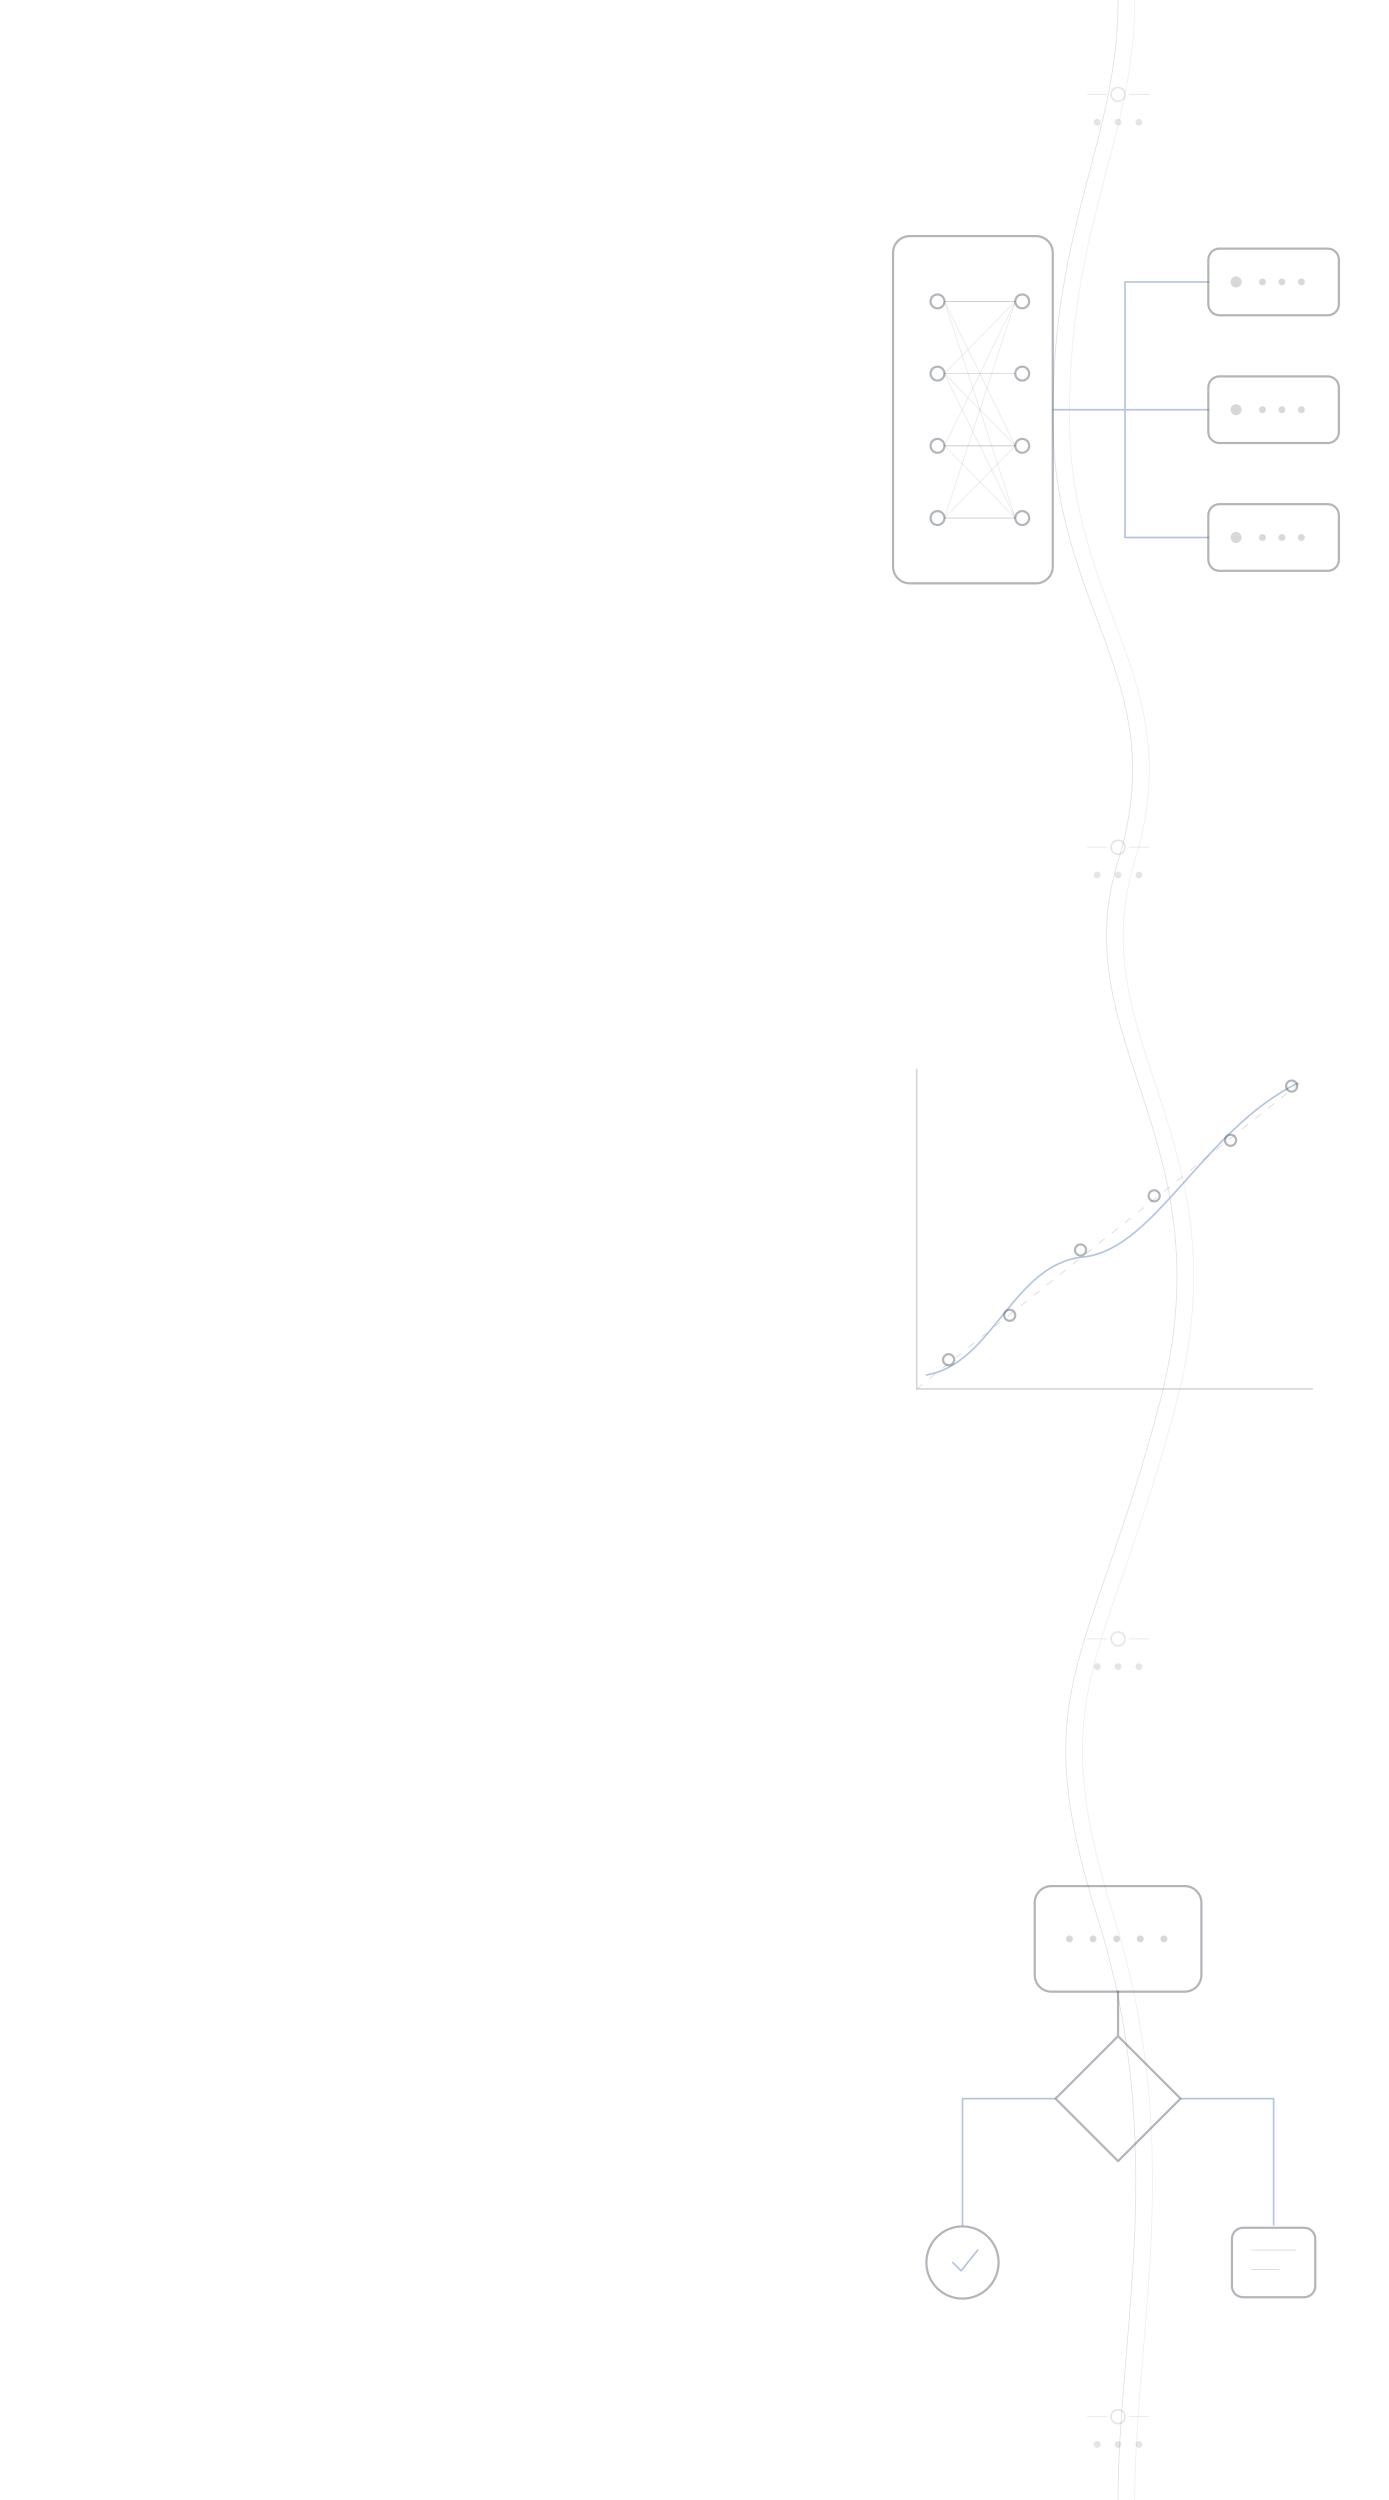
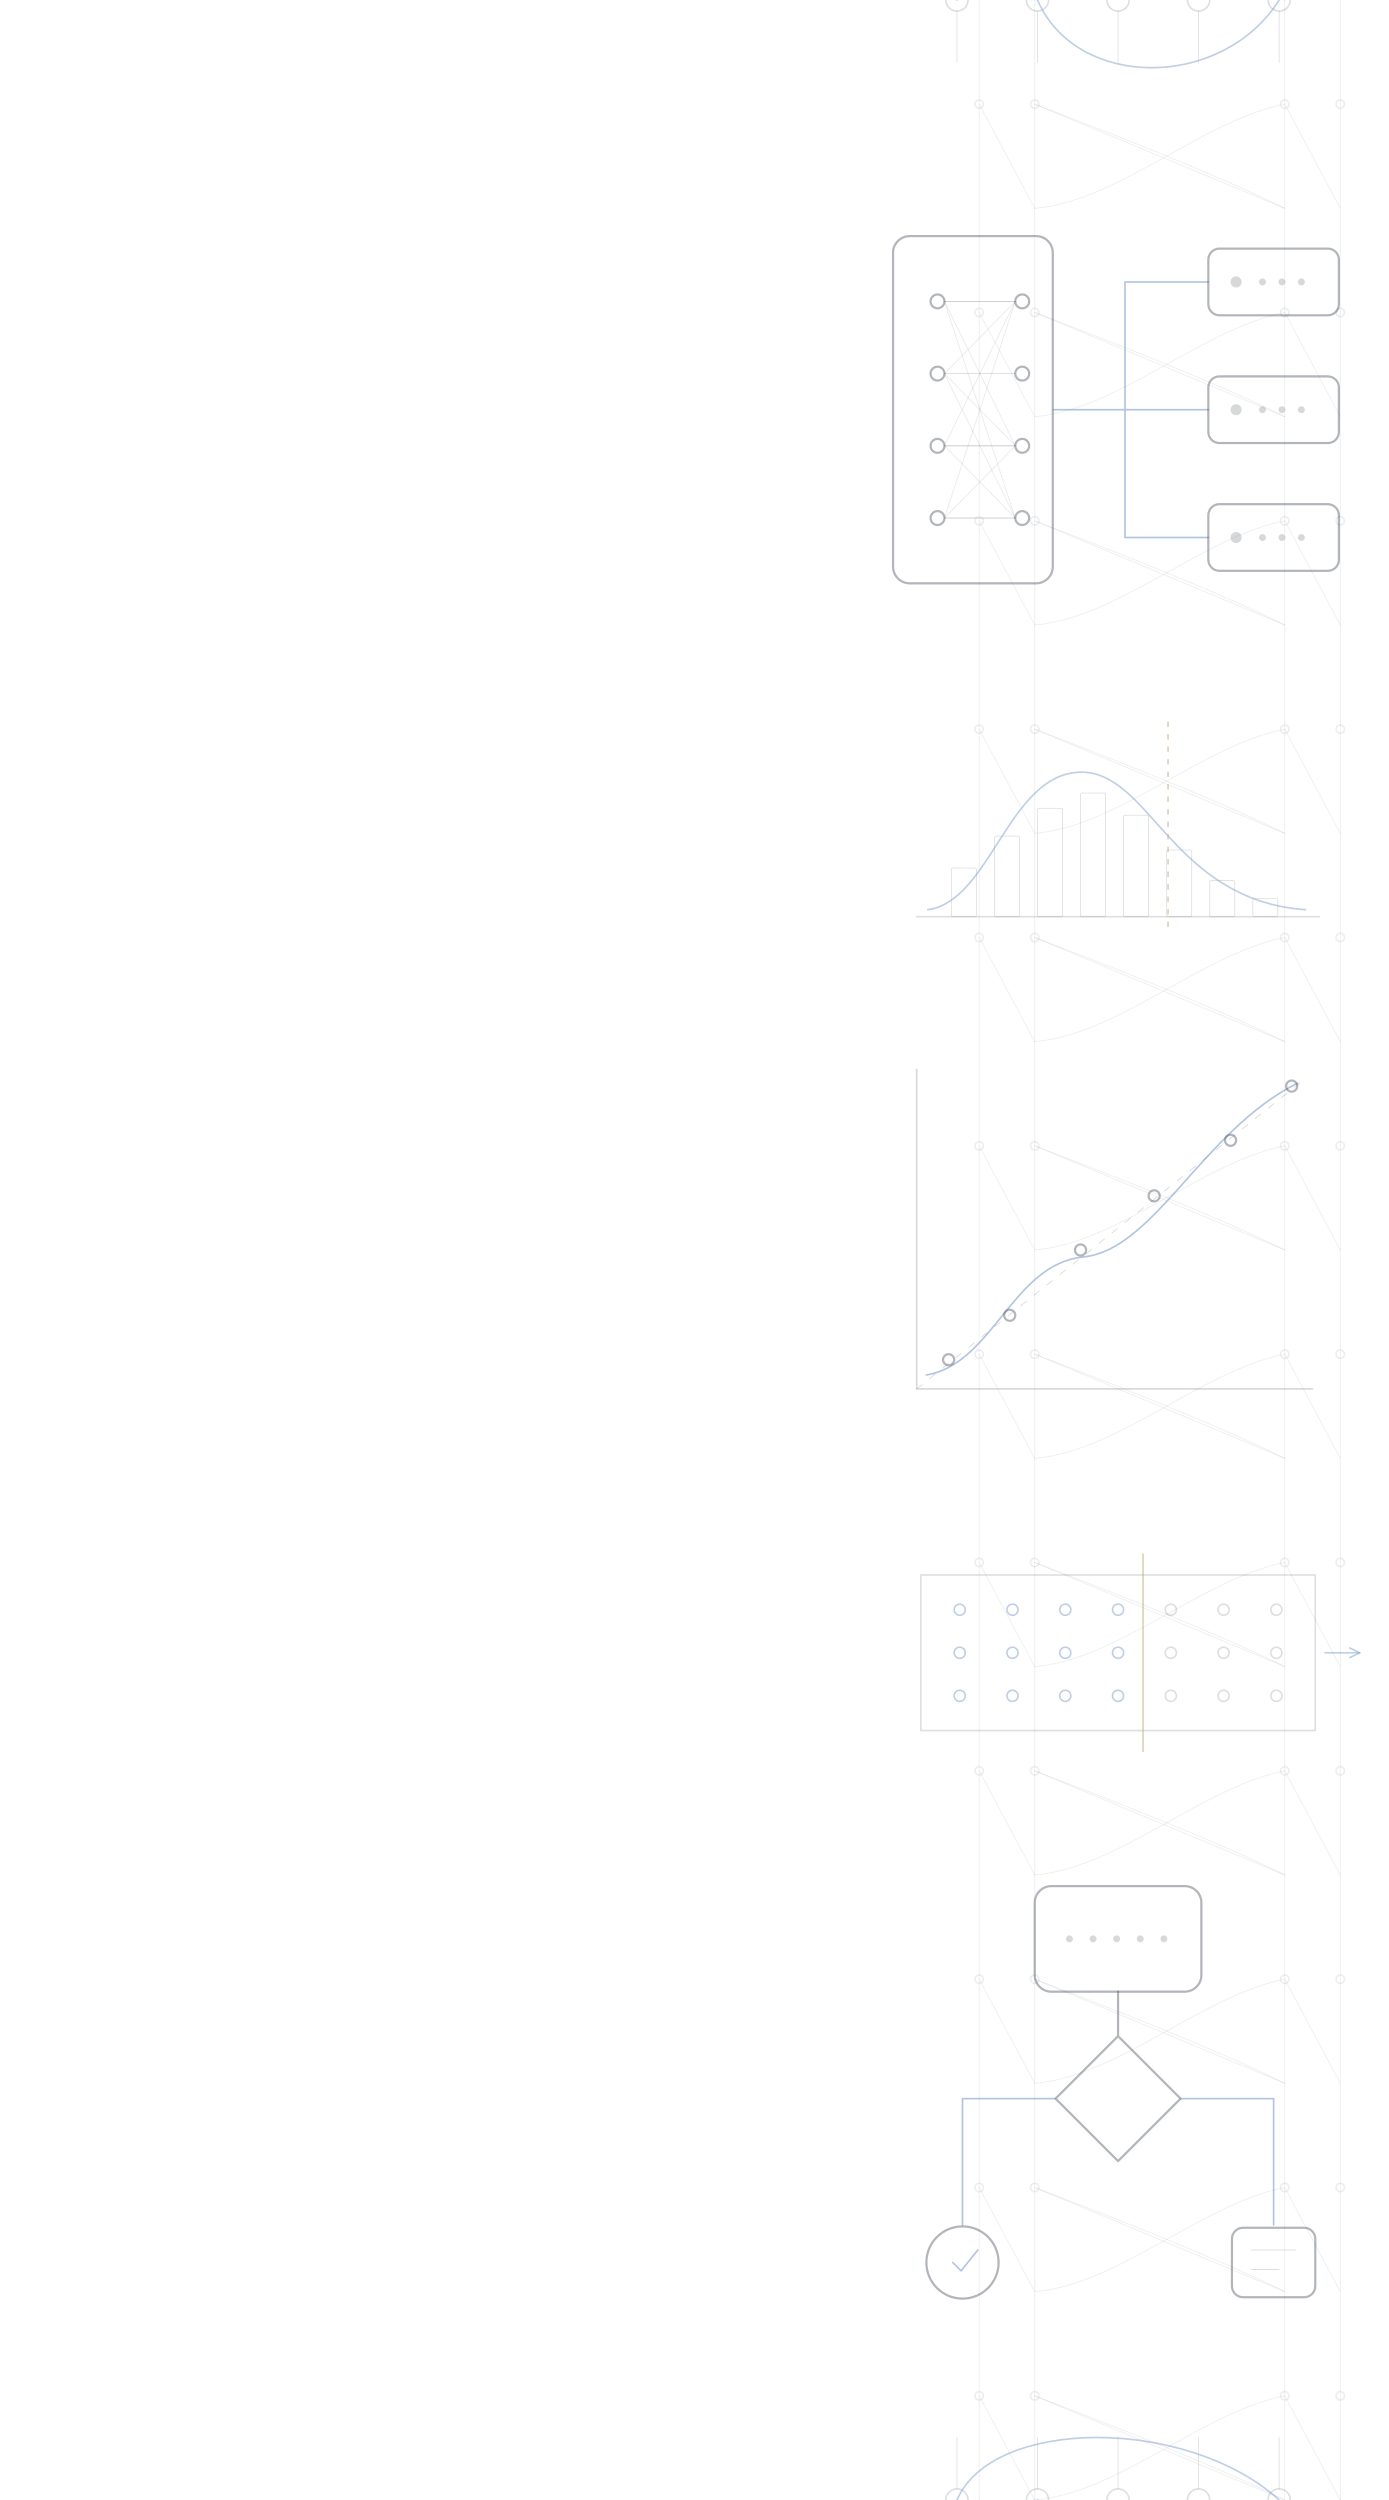
<svg xmlns="http://www.w3.org/2000/svg" width="1000" height="1800" viewBox="0 0 1000 1800" fill="none">
  <style>.art-ink,
.art-ink-soft,
.art-hair,
.art-blue,
.art-gold {
  fill: none;
  vector-effect: non-scaling-stroke;
  stroke-linecap: round;
  stroke-linejoin: round;
}

.art-ink {
  stroke: rgba(38, 48, 62, .42);
  stroke-width: 1.6;
}

.art-ink-soft {
  stroke: rgba(38, 48, 62, .22);
  stroke-width: 1.2;
}

/* Hairline filigree — the finest lines (tree-rings, arcs, contours). */
.art-hair {
  stroke: rgba(38, 48, 62, .22);
  stroke-width: 0.6;
}

.art-blue, .art-gold {
  stroke-width: 1.2;
  stroke-opacity: .55;
}

.art-blue { stroke: #5a82be; }
.art-gold { stroke: #b28945; }

.art-fill-ink {
  fill: rgba(38, 48, 62, .42);
  stroke: none;
}

/* Stipple dots for organic growth. */
.art-dot {
  fill: rgba(38, 48, 62, .22);
  stroke: none;
}</style>
-   <g transform="translate(0 0)" opacity=".65">
-     <path class="art-hair" d="M805 0C805 100 758 160 758 300S845 490 805 620S885 820 835 1010S738 1215 790 1380S805 1680 805 1800" />
-   </g>
-   <g transform="translate(12 0)" opacity=".35">
-     <path class="art-hair" d="M805 0C805 100 758 160 758 300S845 490 805 620S885 820 835 1010S738 1215 790 1380S805 1680 805 1800" />
-   </g>
-   <g transform="translate(805 68)" opacity=".55">
-     <circle class="art-ink-soft" cx="0" cy="0" r="5" />
-     <path class="art-hair" d="M-22 0L-8 0" />
-     <path class="art-hair" d="M8 0L22 0" />
-     <circle class="art-dot" cx="-15" cy="20" r="2.5" />
-     <circle class="art-dot" cx="0" cy="20" r="2.5" />
-     <circle class="art-dot" cx="15" cy="20" r="2.5" />
-   </g>
-   <g transform="translate(805 610)" opacity=".55">
-     <circle class="art-ink-soft" cx="0" cy="0" r="5" />
-     <path class="art-hair" d="M-22 0L-8 0" />
-     <path class="art-hair" d="M8 0L22 0" />
-     <circle class="art-dot" cx="-15" cy="20" r="2.5" />
-     <circle class="art-dot" cx="0" cy="20" r="2.5" />
-     <circle class="art-dot" cx="15" cy="20" r="2.5" />
-   </g>
-   <g transform="translate(805 1180)" opacity=".55">
-     <circle class="art-ink-soft" cx="0" cy="0" r="5" />
-     <path class="art-hair" d="M-22 0L-8 0" />
-     <path class="art-hair" d="M8 0L22 0" />
-     <circle class="art-dot" cx="-15" cy="20" r="2.5" />
-     <circle class="art-dot" cx="0" cy="20" r="2.5" />
-     <circle class="art-dot" cx="15" cy="20" r="2.5" />
-   </g>
-   <g transform="translate(805 1740)" opacity=".55">
-     <circle class="art-ink-soft" cx="0" cy="0" r="5" />
-     <path class="art-hair" d="M-22 0L-8 0" />
-     <path class="art-hair" d="M8 0L22 0" />
-     <circle class="art-dot" cx="-15" cy="20" r="2.5" />
-     <circle class="art-dot" cx="0" cy="20" r="2.5" />
-     <circle class="art-dot" cx="15" cy="20" r="2.5" />
+   <defs>
+     <g id="post-texture" opacity=".38">
+       <path class="art-hair" d="M705 0V1800" />
+       <path class="art-hair" d="M745 0V1800" />
+       <path class="art-hair" d="M925 0V1800" />
+       <path class="art-hair" d="M965 0V1800" />
+       <circle class="art-ink-soft" cx="705" cy="75" r="3" />
+       <circle class="art-ink-soft" cx="745" cy="75" r="3" />
+       <circle class="art-ink-soft" cx="925" cy="75" r="3" />
+       <circle class="art-ink-soft" cx="965" cy="75" r="3" />
+       <path class="art-hair" d="M705 75L745 150" />
+       <path class="art-hair" d="M745 75L925 150" />
+       <path class="art-hair" d="M925 75L965 150" />
+       <circle class="art-ink-soft" cx="705" cy="225" r="3" />
+       <circle class="art-ink-soft" cx="745" cy="225" r="3" />
+       <circle class="art-ink-soft" cx="925" cy="225" r="3" />
+       <circle class="art-ink-soft" cx="965" cy="225" r="3" />
+       <path class="art-hair" d="M705 225L745 300" />
+       <path class="art-hair" d="M745 225L925 300" />
+       <path class="art-hair" d="M925 225L965 300" />
+       <circle class="art-ink-soft" cx="705" cy="375" r="3" />
+       <circle class="art-ink-soft" cx="745" cy="375" r="3" />
+       <circle class="art-ink-soft" cx="925" cy="375" r="3" />
+       <circle class="art-ink-soft" cx="965" cy="375" r="3" />
+       <path class="art-hair" d="M705 375L745 450" />
+       <path class="art-hair" d="M745 375L925 450" />
+       <path class="art-hair" d="M925 375L965 450" />
+       <circle class="art-ink-soft" cx="705" cy="525" r="3" />
+       <circle class="art-ink-soft" cx="745" cy="525" r="3" />
+       <circle class="art-ink-soft" cx="925" cy="525" r="3" />
+       <circle class="art-ink-soft" cx="965" cy="525" r="3" />
+       <path class="art-hair" d="M705 525L745 600" />
+       <path class="art-hair" d="M745 525L925 600" />
+       <path class="art-hair" d="M925 525L965 600" />
+       <circle class="art-ink-soft" cx="705" cy="675" r="3" />
+       <circle class="art-ink-soft" cx="745" cy="675" r="3" />
+       <circle class="art-ink-soft" cx="925" cy="675" r="3" />
+       <circle class="art-ink-soft" cx="965" cy="675" r="3" />
+       <path class="art-hair" d="M705 675L745 750" />
+       <path class="art-hair" d="M745 675L925 750" />
+       <path class="art-hair" d="M925 675L965 750" />
+       <circle class="art-ink-soft" cx="705" cy="825" r="3" />
+       <circle class="art-ink-soft" cx="745" cy="825" r="3" />
+       <circle class="art-ink-soft" cx="925" cy="825" r="3" />
+       <circle class="art-ink-soft" cx="965" cy="825" r="3" />
+       <path class="art-hair" d="M705 825L745 900" />
+       <path class="art-hair" d="M745 825L925 900" />
+       <path class="art-hair" d="M925 825L965 900" />
+       <circle class="art-ink-soft" cx="705" cy="975" r="3" />
+       <circle class="art-ink-soft" cx="745" cy="975" r="3" />
+       <circle class="art-ink-soft" cx="925" cy="975" r="3" />
+       <circle class="art-ink-soft" cx="965" cy="975" r="3" />
+       <path class="art-hair" d="M705 975L745 1050" />
+       <path class="art-hair" d="M745 975L925 1050" />
+       <path class="art-hair" d="M925 975L965 1050" />
+       <circle class="art-ink-soft" cx="705" cy="1125" r="3" />
+       <circle class="art-ink-soft" cx="745" cy="1125" r="3" />
+       <circle class="art-ink-soft" cx="925" cy="1125" r="3" />
+       <circle class="art-ink-soft" cx="965" cy="1125" r="3" />
+       <path class="art-hair" d="M705 1125L745 1200" />
+       <path class="art-hair" d="M745 1125L925 1200" />
+       <path class="art-hair" d="M925 1125L965 1200" />
+       <circle class="art-ink-soft" cx="705" cy="1275" r="3" />
+       <circle class="art-ink-soft" cx="745" cy="1275" r="3" />
+       <circle class="art-ink-soft" cx="925" cy="1275" r="3" />
+       <circle class="art-ink-soft" cx="965" cy="1275" r="3" />
+       <path class="art-hair" d="M705 1275L745 1350" />
+       <path class="art-hair" d="M745 1275L925 1350" />
+       <path class="art-hair" d="M925 1275L965 1350" />
+       <circle class="art-ink-soft" cx="705" cy="1425" r="3" />
+       <circle class="art-ink-soft" cx="745" cy="1425" r="3" />
+       <circle class="art-ink-soft" cx="925" cy="1425" r="3" />
+       <circle class="art-ink-soft" cx="965" cy="1425" r="3" />
+       <path class="art-hair" d="M705 1425L745 1500" />
+       <path class="art-hair" d="M745 1425L925 1500" />
+       <path class="art-hair" d="M925 1425L965 1500" />
+       <circle class="art-ink-soft" cx="705" cy="1575" r="3" />
+       <circle class="art-ink-soft" cx="745" cy="1575" r="3" />
+       <circle class="art-ink-soft" cx="925" cy="1575" r="3" />
+       <circle class="art-ink-soft" cx="965" cy="1575" r="3" />
+       <path class="art-hair" d="M705 1575L745 1650" />
+       <path class="art-hair" d="M745 1575L925 1650" />
+       <path class="art-hair" d="M925 1575L965 1650" />
+       <circle class="art-ink-soft" cx="705" cy="1725" r="3" />
+       <circle class="art-ink-soft" cx="745" cy="1725" r="3" />
+       <circle class="art-ink-soft" cx="925" cy="1725" r="3" />
+       <circle class="art-ink-soft" cx="965" cy="1725" r="3" />
+       <path class="art-hair" d="M705 1725L745 1800" />
+       <path class="art-hair" d="M745 1725L925 1800" />
+       <path class="art-hair" d="M925 1725L965 1800" />
+       <path class="art-hair" d="M745 75C792 93 875 125 925 150" />
+       <path class="art-hair" d="M925 75C865 87 805 145 745 150" />
+       <path class="art-hair" d="M745 225C792 243 875 275 925 300" />
+       <path class="art-hair" d="M925 225C865 237 805 295 745 300" />
+       <path class="art-hair" d="M745 375C792 393 875 425 925 450" />
+       <path class="art-hair" d="M925 375C865 387 805 445 745 450" />
+       <path class="art-hair" d="M745 525C792 543 875 575 925 600" />
+       <path class="art-hair" d="M925 525C865 537 805 595 745 600" />
+       <path class="art-hair" d="M745 675C792 693 875 725 925 750" />
+       <path class="art-hair" d="M925 675C865 687 805 745 745 750" />
+       <path class="art-hair" d="M745 825C792 843 875 875 925 900" />
+       <path class="art-hair" d="M925 825C865 837 805 895 745 900" />
+       <path class="art-hair" d="M745 975C792 993 875 1025 925 1050" />
+       <path class="art-hair" d="M925 975C865 987 805 1045 745 1050" />
+       <path class="art-hair" d="M745 1125C792 1143 875 1175 925 1200" />
+       <path class="art-hair" d="M925 1125C865 1137 805 1195 745 1200" />
+       <path class="art-hair" d="M745 1275C792 1293 875 1325 925 1350" />
+       <path class="art-hair" d="M925 1275C865 1287 805 1345 745 1350" />
+       <path class="art-hair" d="M745 1425C792 1443 875 1475 925 1500" />
+       <path class="art-hair" d="M925 1425C865 1437 805 1495 745 1500" />
+       <path class="art-hair" d="M745 1575C792 1593 875 1625 925 1650" />
+       <path class="art-hair" d="M925 1575C865 1587 805 1645 745 1650" />
+       <path class="art-hair" d="M745 1725C792 1743 875 1775 925 1800" />
+       <path class="art-hair" d="M925 1725C865 1737 805 1795 745 1800" />
+     </g>
+   </defs>
+   <use href="#post-texture" transform="translate(0 -1800)" />
+   <use href="#post-texture" transform="translate(0 0)" />
+   <use href="#post-texture" transform="translate(0 1800)" />
+   <g transform="translate(805 0)" opacity=".7">
+     <circle class="art-ink-soft" cx="-116" cy="0" r="8" />
+     <path class="art-hair" d="M-116 -45L-116 -8" />
+     <path class="art-hair" d="M-116 8L-116 45" />
+     <circle class="art-ink-soft" cx="-58" cy="0" r="8" />
+     <path class="art-hair" d="M-58 -45L-58 -8" />
+     <path class="art-hair" d="M-58 8L-58 45" />
+     <circle class="art-ink-soft" cx="0" cy="0" r="8" />
+     <path class="art-hair" d="M0 -45L0 -8" />
+     <path class="art-hair" d="M0 8L0 45" />
+     <circle class="art-ink-soft" cx="58" cy="0" r="8" />
+     <path class="art-hair" d="M58 -45L58 -8" />
+     <path class="art-hair" d="M58 8L58 45" />
+     <circle class="art-ink-soft" cx="116" cy="0" r="8" />
+     <path class="art-hair" d="M116 -45L116 -8" />
+     <path class="art-hair" d="M116 8L116 45" />
+     <path class="art-blue" d="M-116 0C-90-60 50-60 116 0M-58 0C-30 65 75 65 116 0" />
+   </g>
+   <g transform="translate(805 595)" opacity=".7">
+     <path class="art-ink-soft" d="M-145 65L145 65" />
+     <rect class="art-hair" x="-120" y="30" width="18" height="35" rx="1" />
+     <rect class="art-hair" x="-89" y="7" width="18" height="58" rx="1" />
+     <rect class="art-hair" x="-58" y="-13" width="18" height="78" rx="1" />
+     <rect class="art-hair" x="-27" y="-24" width="18" height="89" rx="1" />
+     <rect class="art-hair" x="4" y="-8" width="18" height="73" rx="1" />
+     <rect class="art-hair" x="35" y="17" width="18" height="48" rx="1" />
+     <rect class="art-hair" x="66" y="39" width="18" height="26" rx="1" />
+     <rect class="art-hair" x="97" y="52" width="18" height="13" rx="1" />
+     <path class="art-blue" d="M-137 60C-92 54-79-37-28-39S38 53 135 60" />
+     <path class="art-gold" d="M36 -75L36 74" stroke-dasharray="3 6" />
+   </g>
+   <g transform="translate(805 1190)" opacity=".7">
+     <path class="art-ink-soft" d="M-142-56H142V56H-142Z" />
+     <circle class="art-blue" cx="-114" cy="-31" r="4" />
+     <circle class="art-blue" cx="-76" cy="-31" r="4" />
+     <circle class="art-blue" cx="-38" cy="-31" r="4" />
+     <circle class="art-blue" cx="0" cy="-31" r="4" />
+     <circle class="art-ink-soft" cx="38" cy="-31" r="4" />
+     <circle class="art-ink-soft" cx="76" cy="-31" r="4" />
+     <circle class="art-ink-soft" cx="114" cy="-31" r="4" />
+     <circle class="art-blue" cx="-114" cy="0" r="4" />
+     <circle class="art-blue" cx="-76" cy="0" r="4" />
+     <circle class="art-blue" cx="-38" cy="0" r="4" />
+     <circle class="art-blue" cx="0" cy="0" r="4" />
+     <circle class="art-ink-soft" cx="38" cy="0" r="4" />
+     <circle class="art-ink-soft" cx="76" cy="0" r="4" />
+     <circle class="art-ink-soft" cx="114" cy="0" r="4" />
+     <circle class="art-blue" cx="-114" cy="31" r="4" />
+     <circle class="art-blue" cx="-76" cy="31" r="4" />
+     <circle class="art-blue" cx="-38" cy="31" r="4" />
+     <circle class="art-blue" cx="0" cy="31" r="4" />
+     <circle class="art-ink-soft" cx="38" cy="31" r="4" />
+     <circle class="art-ink-soft" cx="76" cy="31" r="4" />
+     <circle class="art-ink-soft" cx="114" cy="31" r="4" />
+     <path class="art-gold" d="M18-71V71" />
+     <path class="art-blue" d="M149 0L174 0" />
+     <path class="art-blue" d="M166.80 3.48L174 0L166.80 -3.48" />
+   </g>
+   <g transform="translate(805 1800)" opacity=".7">
+     <circle class="art-ink-soft" cx="-116" cy="0" r="8" />
+     <path class="art-hair" d="M-116 -45L-116 -8" />
+     <path class="art-hair" d="M-116 8L-116 45" />
+     <circle class="art-ink-soft" cx="-58" cy="0" r="8" />
+     <path class="art-hair" d="M-58 -45L-58 -8" />
+     <path class="art-hair" d="M-58 8L-58 45" />
+     <circle class="art-ink-soft" cx="0" cy="0" r="8" />
+     <path class="art-hair" d="M0 -45L0 -8" />
+     <path class="art-hair" d="M0 8L0 45" />
+     <circle class="art-ink-soft" cx="58" cy="0" r="8" />
+     <path class="art-hair" d="M58 -45L58 -8" />
+     <path class="art-hair" d="M58 8L58 45" />
+     <circle class="art-ink-soft" cx="116" cy="0" r="8" />
+     <path class="art-hair" d="M116 -45L116 -8" />
+     <path class="art-hair" d="M116 8L116 45" />
+     <path class="art-blue" d="M-116 0C-90-60 50-60 116 0M-58 0C-30 65 75 65 116 0" />
  </g>
  <g transform="translate(805 295)" opacity=".85">
    <rect class="art-ink" x="-162" y="-125" width="115" height="250" rx="12" />
    <circle class="art-ink" cx="-130" cy="-78" r="5" />
    <path class="art-hair" d="M-125 -78L-74 -78" />
    <circle class="art-ink" cx="-69" cy="-78" r="5" />
    <circle class="art-ink" cx="-130" cy="-26" r="5" />
    <path class="art-hair" d="M-125 -26L-74 -26" />
    <circle class="art-ink" cx="-69" cy="-26" r="5" />
    <circle class="art-ink" cx="-130" cy="26" r="5" />
    <path class="art-hair" d="M-125 26L-74 26" />
    <circle class="art-ink" cx="-69" cy="26" r="5" />
    <circle class="art-ink" cx="-130" cy="78" r="5" />
    <path class="art-hair" d="M-125 78L-74 78" />
    <circle class="art-ink" cx="-69" cy="78" r="5" />
    <path class="art-hair" d="M-125 -78L-74 -78" opacity=".55" />
    <path class="art-hair" d="M-125 -78L-74 26" opacity=".55" />
    <path class="art-hair" d="M-125 -78L-74 78" opacity=".55" />
    <path class="art-hair" d="M-125 -26L-74 -78" opacity=".55" />
    <path class="art-hair" d="M-125 -26L-74 26" opacity=".55" />
    <path class="art-hair" d="M-125 -26L-74 78" opacity=".55" />
    <path class="art-hair" d="M-125 26L-74 -78" opacity=".55" />
    <path class="art-hair" d="M-125 26L-74 26" opacity=".55" />
    <path class="art-hair" d="M-125 26L-74 78" opacity=".55" />
    <path class="art-hair" d="M-125 78L-74 -78" opacity=".55" />
    <path class="art-hair" d="M-125 78L-74 26" opacity=".55" />
    <path class="art-hair" d="M-125 78L-74 78" opacity=".55" />
    <path class="art-blue" d="M-47 0H5M5-92V92M5-92H65M5 0H65M5 92H65" />
    <rect class="art-ink" x="65" y="-116" width="94" height="48" rx="8" />
    <circle class="art-dot" cx="85" cy="-92" r="4" />
    <circle class="art-dot" cx="104" cy="-92" r="2.5" />
    <circle class="art-dot" cx="118" cy="-92" r="2.5" />
    <circle class="art-dot" cx="132" cy="-92" r="2.5" />
    <rect class="art-ink" x="65" y="-24" width="94" height="48" rx="8" />
    <circle class="art-dot" cx="85" cy="0" r="4" />
    <circle class="art-dot" cx="104" cy="0" r="2.5" />
    <circle class="art-dot" cx="118" cy="0" r="2.5" />
    <circle class="art-dot" cx="132" cy="0" r="2.5" />
    <rect class="art-ink" x="65" y="68" width="94" height="48" rx="8" />
    <circle class="art-dot" cx="85" cy="92" r="4" />
    <circle class="art-dot" cx="104" cy="92" r="2.5" />
    <circle class="art-dot" cx="118" cy="92" r="2.5" />
    <circle class="art-dot" cx="132" cy="92" r="2.5" />
  </g>
  <g transform="translate(805 890)" opacity=".85">
    <path class="art-ink-soft" d="M-145 -120V110H140" />
    <path class="art-hair" d="M-145 110L133 -112" stroke-dasharray="5 7" />
    <path class="art-blue" d="M-138 100C-90 92-76 20-25 15S61-76 129-110" />
    <circle class="art-ink" cx="-122" cy="89" r="4" />
    <circle class="art-ink" cx="-78" cy="57" r="4" />
    <circle class="art-ink" cx="-27" cy="10" r="4" />
    <circle class="art-ink" cx="26" cy="-29" r="4" />
    <circle class="art-ink" cx="81" cy="-69" r="4" />
    <circle class="art-ink" cx="125" cy="-108" r="4" />
  </g>
  <g transform="translate(805 1490)" opacity=".85">
    <rect class="art-ink" x="-60" y="-132" width="120" height="76" rx="12" />
    <circle class="art-dot" cx="-35" cy="-94" r="2.5" />
    <circle class="art-dot" cx="-18" cy="-94" r="2.5" />
    <circle class="art-dot" cx="-1" cy="-94" r="2.5" />
    <circle class="art-dot" cx="16" cy="-94" r="2.5" />
    <circle class="art-dot" cx="33" cy="-94" r="2.5" />
    <path class="art-ink" d="M0-56V-24L45 21 0 66-45 21 0-24Z" />
    <path class="art-blue" d="M-45 21H-112V112M45 21H112V112" />
    <circle class="art-ink" cx="-112" cy="139" r="26" />
    <path class="art-blue" d="M-119 139l6 6 12-15" />
    <rect class="art-ink" x="82" y="114" width="60" height="50" rx="8" />
    <path class="art-hair" d="M96 130h32m-32 14h20" />
  </g>
</svg>
